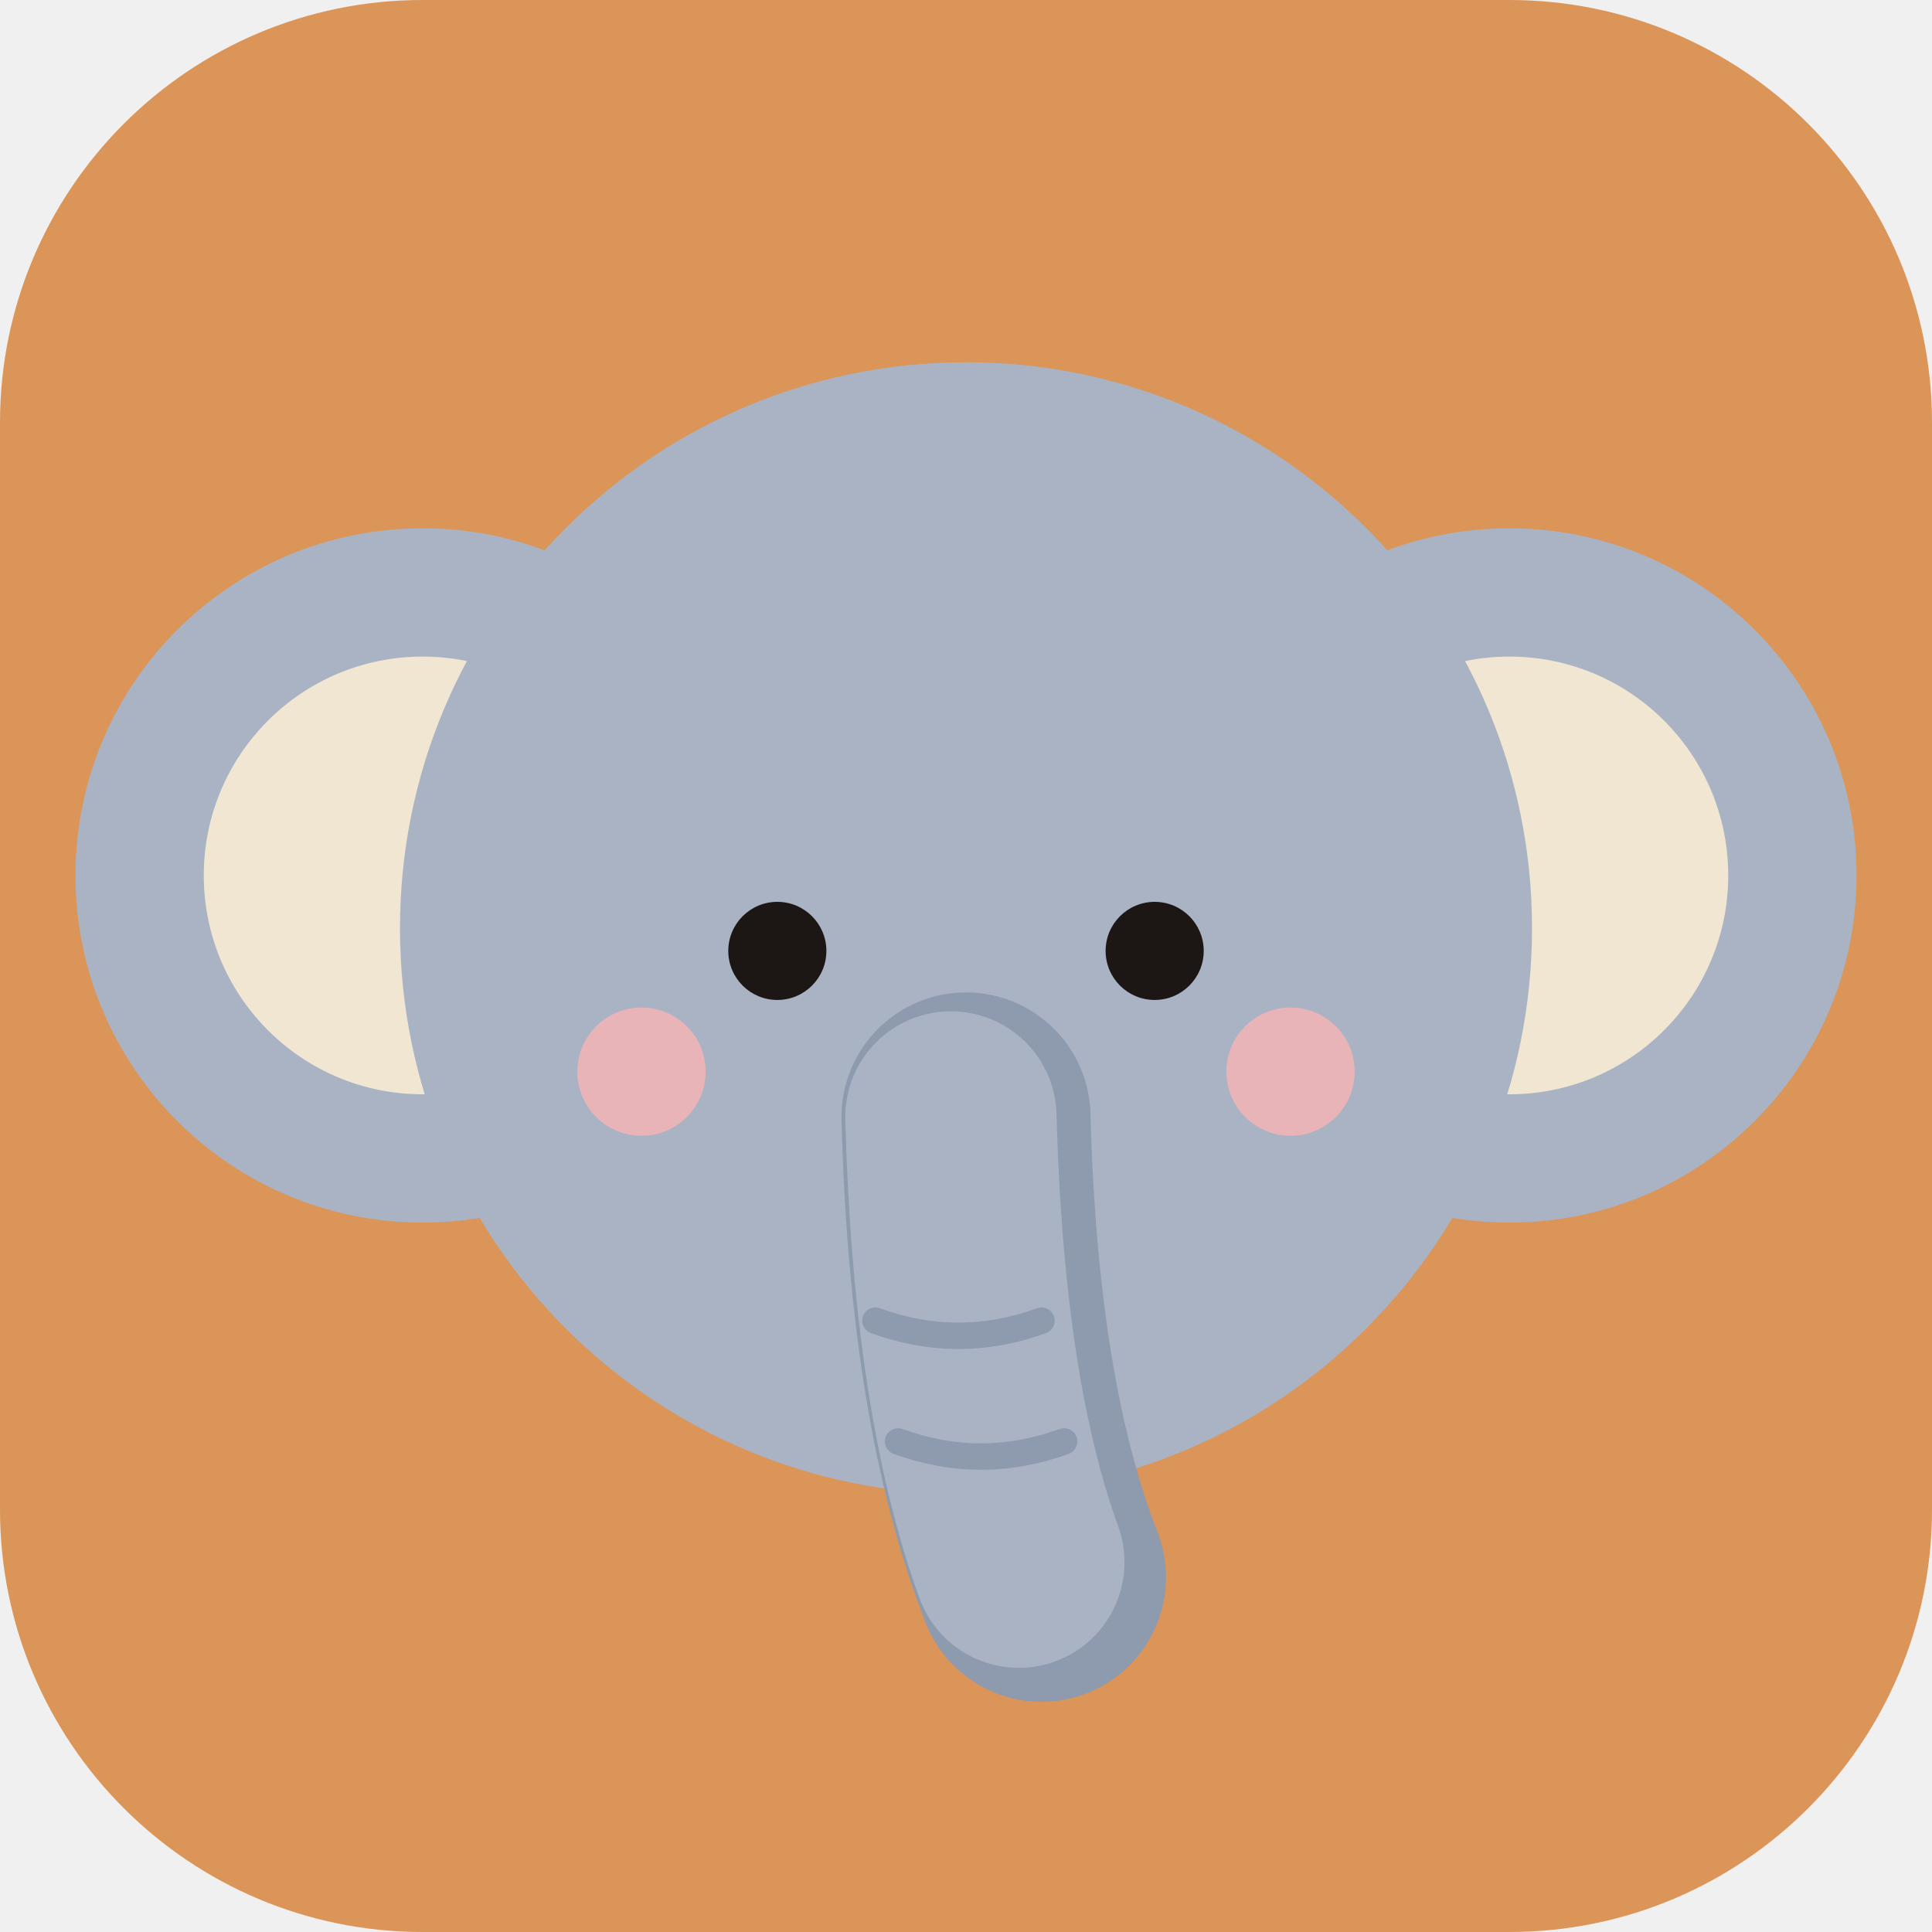
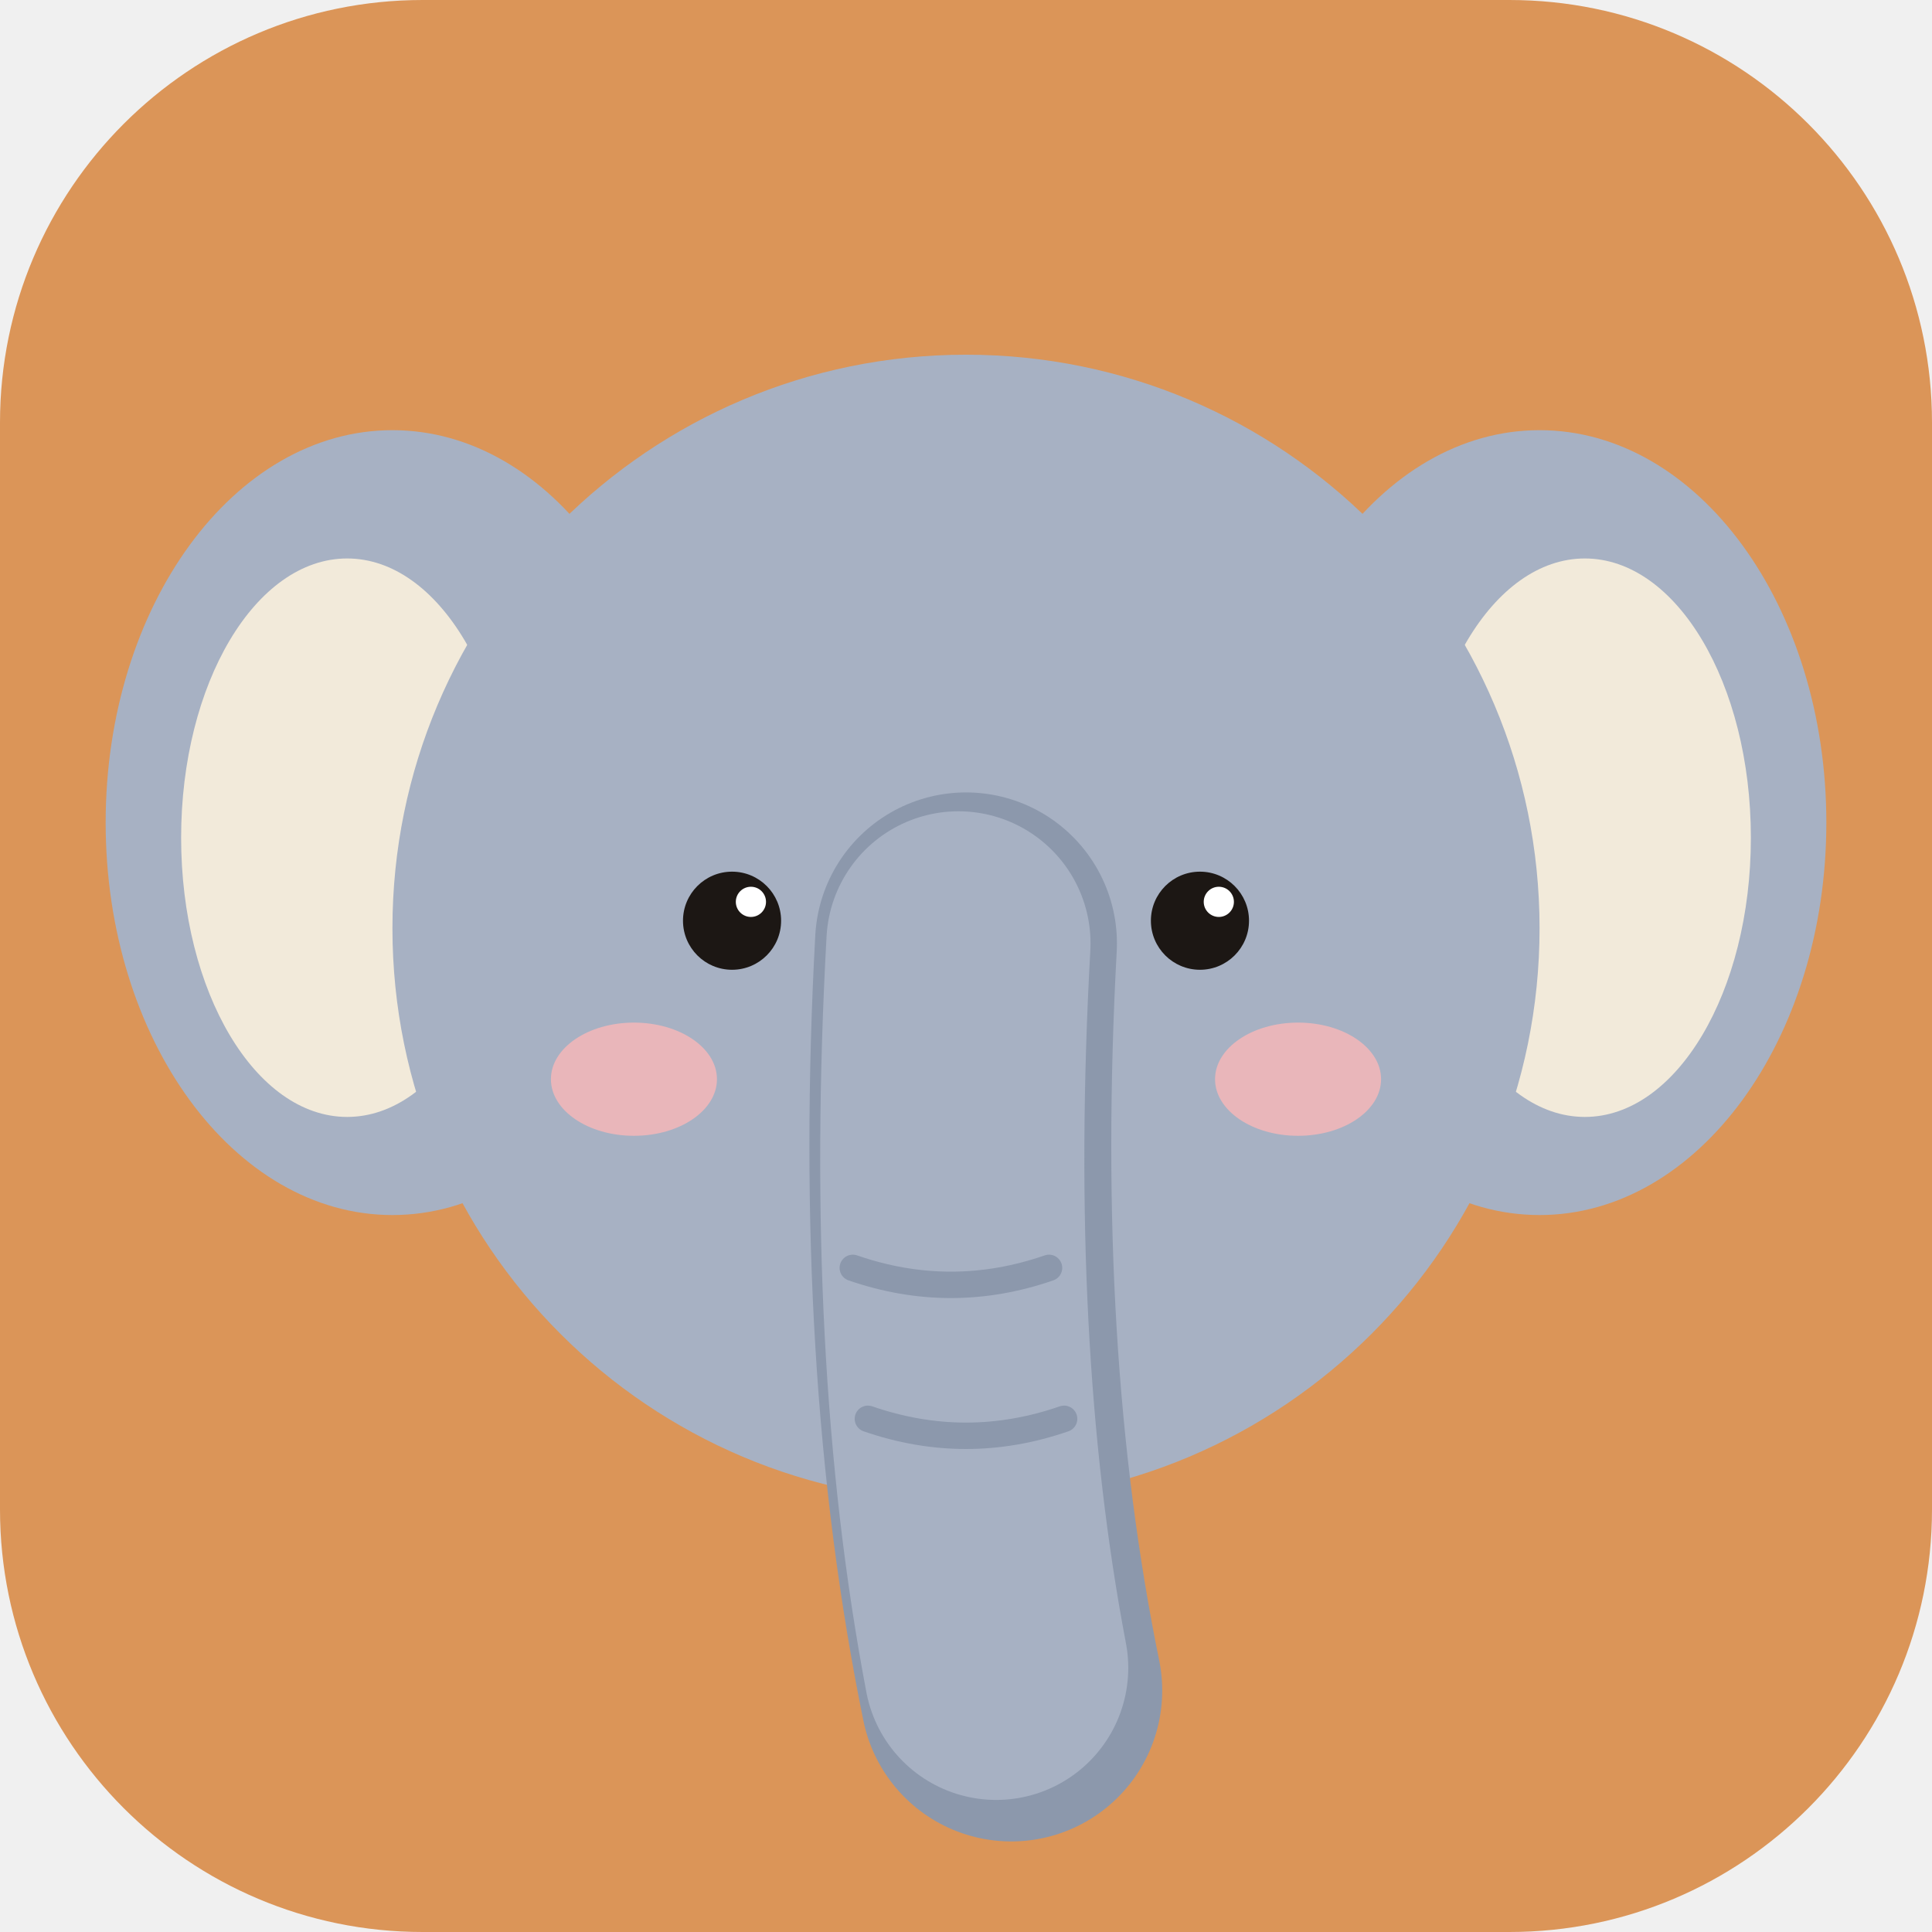
<svg xmlns="http://www.w3.org/2000/svg" viewBox="0 0 512 512" role="img" aria-label="Teddy">
  <rect width="512" height="512" rx="112" fill="#DB9558" />
-   <g fill="#A9B3C4">
-     <circle cx="112" cy="232" r="92" />
-     <circle cx="400" cy="232" r="92" />
+   <g fill="#A7B1C3">
+     <ellipse cx="104" cy="218" rx="76" ry="104" />
+     <ellipse cx="408" cy="218" rx="76" ry="104" />
  </g>
-   <g fill="#F0E6D2">
-     <circle cx="112" cy="232" r="58" />
-     <circle cx="400" cy="232" r="58" />
+   <g fill="#F2EADA">
+     <ellipse cx="92" cy="222" rx="44" ry="74" />
+     <ellipse cx="420" cy="222" rx="44" ry="74" />
  </g>
-   <circle cx="256" cy="246" r="150" fill="#A9B3C4" />
-   <path d="M256 296 Q258 372 276 418" stroke="#8E9AAE" stroke-width="66" stroke-linecap="round" fill="none" />
-   <path d="M252 296 Q254 370 270 414" stroke="#A9B3C4" stroke-width="56" stroke-linecap="round" fill="none" />
-   <g stroke="#8E9AAE" stroke-width="7" stroke-linecap="round" fill="none">
-     <path d="M232 350 q22 8 44 0" />
-     <path d="M238 382 q22 8 44 0" />
+   <circle cx="256" cy="246" r="152" fill="#A7B1C3" />
+   <path d="M256 250 Q250 360 268 448" stroke="#8C98AC" stroke-width="80" stroke-linecap="round" fill="none" />
+   <path d="M254 250 Q248 358 264 442" stroke="#A7B1C3" stroke-width="70" stroke-linecap="round" fill="none" />
+   <g stroke="#8C98AC" stroke-width="7" stroke-linecap="round" fill="none">
+     <path d="M226 336 q26 9 52 0" />
+     <path d="M230 376 q26 9 52 0" />
  </g>
-   <g fill="#E8B4B8">
-     <circle cx="170" cy="284" r="17" />
-     <circle cx="342" cy="284" r="17" />
+   <g fill="#E9B6BA">
+     <ellipse cx="168" cy="286" rx="22" ry="15" />
+     <ellipse cx="344" cy="286" rx="22" ry="15" />
  </g>
  <g fill="#1C1714">
-     <circle cx="206" cy="252" r="13" />
-     <circle cx="306" cy="252" r="13" />
+     <circle cx="194" cy="244" r="13" />
+     <circle cx="318" cy="244" r="13" />
+   </g>
+   <g fill="#FFFFFF">
+     <circle cx="199" cy="239" r="4" />
+     <circle cx="323" cy="239" r="4" />
  </g>
</svg>
